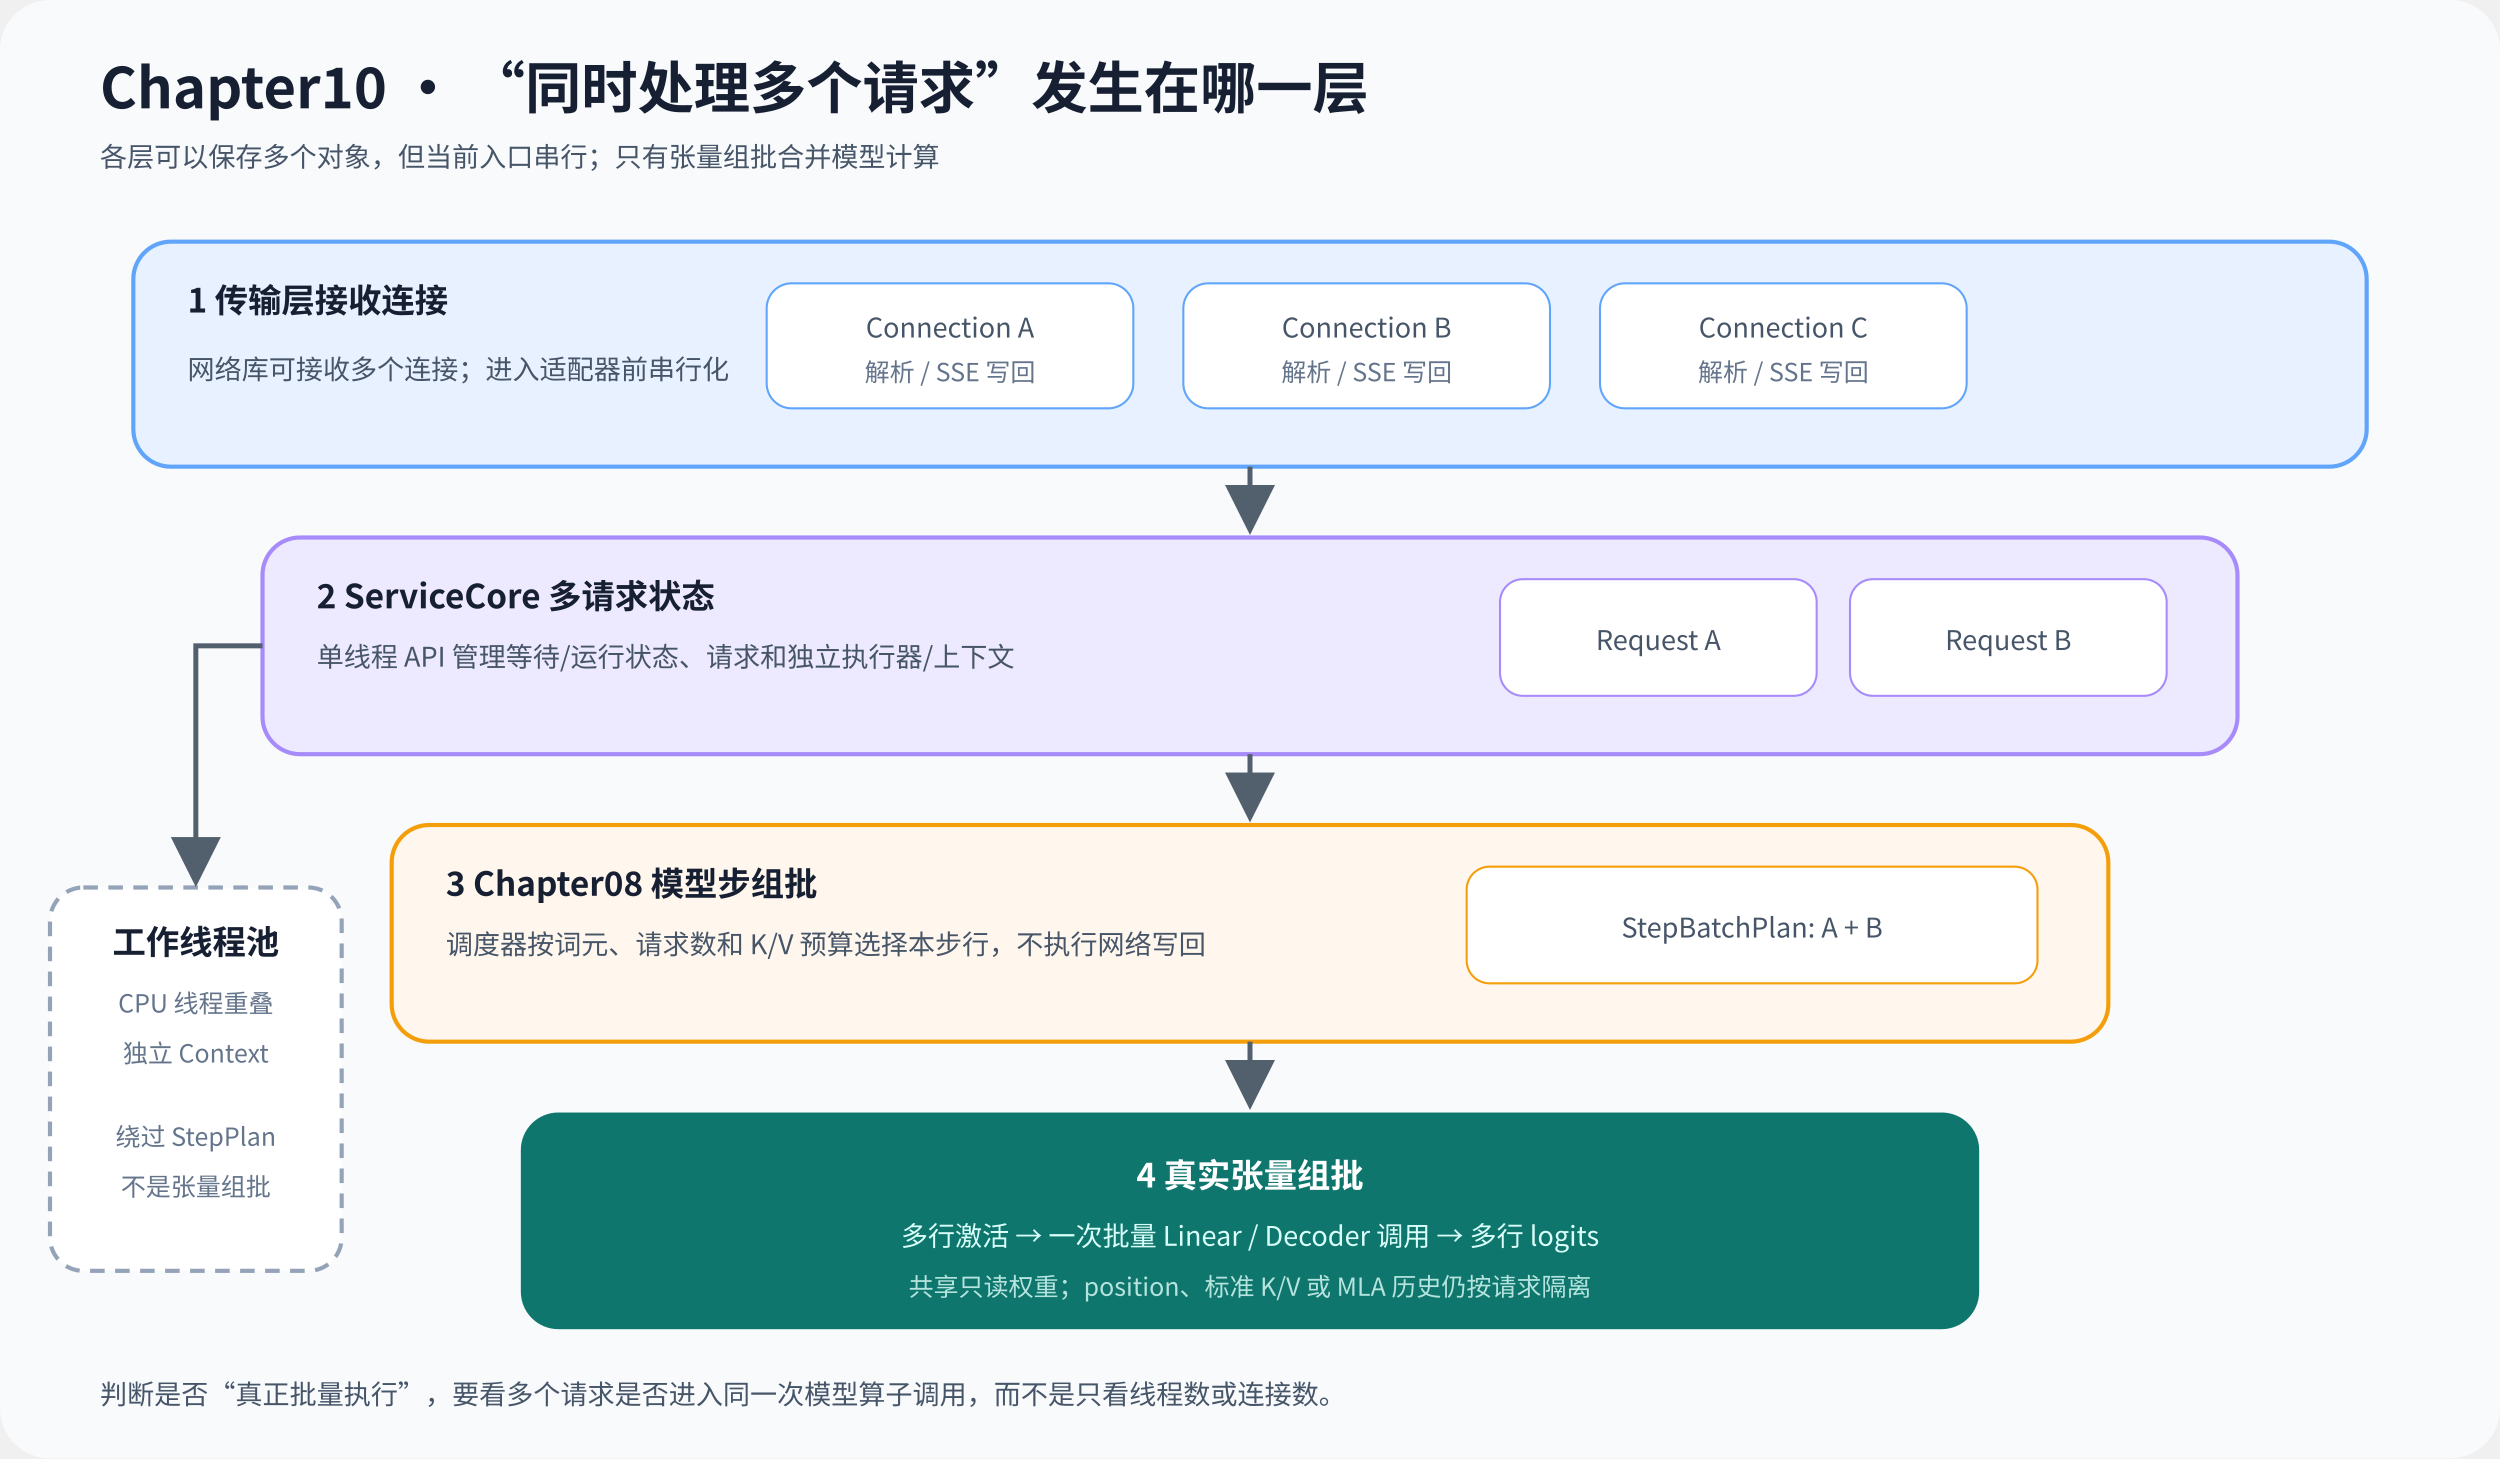
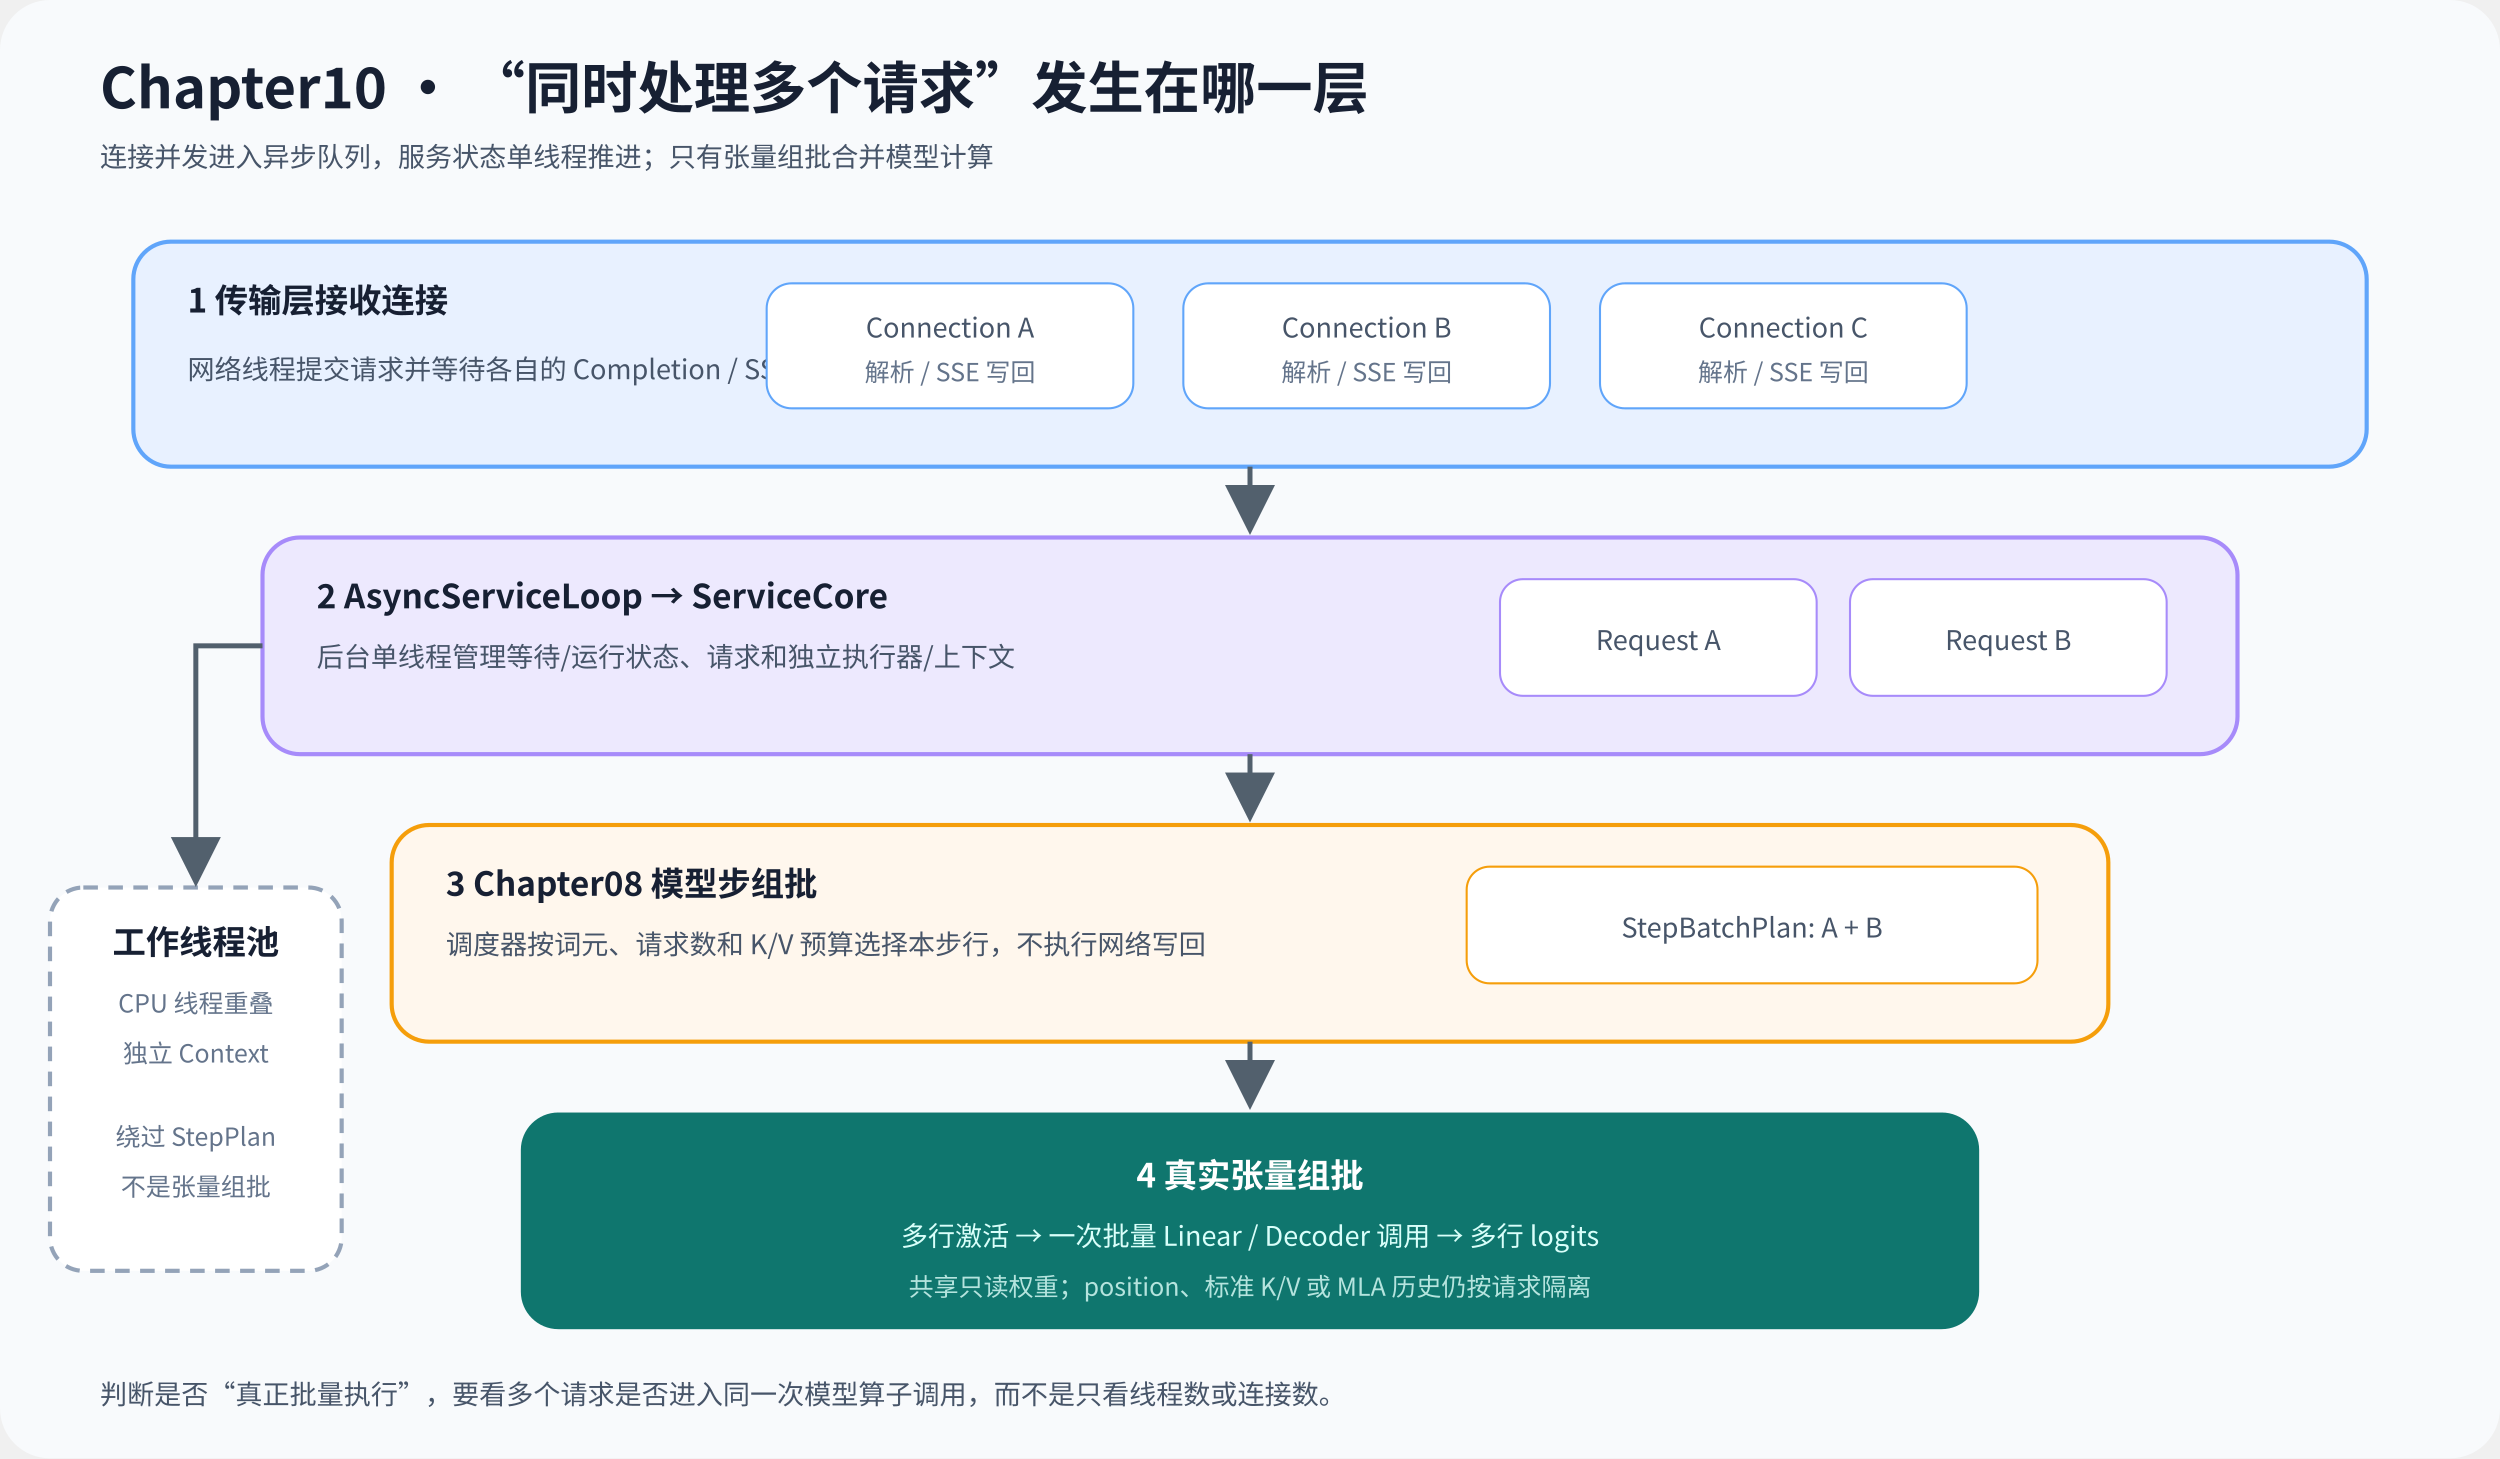
<svg xmlns="http://www.w3.org/2000/svg" viewBox="0 0 1200 700" role="img" aria-labelledby="title desc">
  <defs>
    <marker id="arrow" markerWidth="10" markerHeight="10" refX="8" refY="5" orient="auto">
      <path d="M0 0L10 5L0 10Z" fill="#52606d" />
    </marker>
    <style>
      text { font-family: "Noto Sans CJK SC", "Droid Sans Fallback", sans-serif; }
      .title { font-size: 27px; font-weight: 700; fill: #172033; }
      .label { font-size: 16px; font-weight: 700; fill: #172033; }
      .text { font-size: 13px; fill: #475569; }
      .small { font-size: 12px; fill: #64748b; }
      .line { fill: none; stroke: #52606d; stroke-width: 2.4; marker-end: url(#arrow); }
    </style>
  </defs>
  <rect width="1200" height="700" rx="24" fill="#f8fafc" />
  <text x="48" y="52" class="title">Chapter10 · “同时处理多个请求”发生在哪一层</text>
-   <text x="48" y="80" class="text">各层可以保存多个对象，但当前入口串行；只有张量组批合并模型计算</text>
+   <text x="48" y="80" class="text">连接并发进入异步队列，服务状态单线程推进；只有张量组批合并模型计算</text>
  <rect x="64" y="116" width="1072" height="108" rx="18" fill="#e8f1ff" stroke="#60a5fa" stroke-width="2" />
  <text x="90" y="150" class="label">1 传输层接收连接</text>
-   <text x="90" y="182" class="text">网络库可接收多个连接；进入适配器前串行化</text>
+   <text x="90" y="182" class="text">网络线程提交请求并等待各自的 Completion / SSE 事件</text>
  <rect x="368" y="136" width="176" height="60" rx="12" fill="#fff" stroke="#60a5fa" />
  <text x="456" y="162" text-anchor="middle" class="text">Connection A</text>
  <text x="456" y="183" text-anchor="middle" class="small">解析 / SSE 写回</text>
  <rect x="568" y="136" width="176" height="60" rx="12" fill="#fff" stroke="#60a5fa" />
  <text x="656" y="162" text-anchor="middle" class="text">Connection B</text>
  <text x="656" y="183" text-anchor="middle" class="small">解析 / SSE 写回</text>
  <rect x="768" y="136" width="176" height="60" rx="12" fill="#fff" stroke="#60a5fa" />
  <text x="856" y="162" text-anchor="middle" class="text">Connection C</text>
  <text x="856" y="183" text-anchor="middle" class="small">解析 / SSE 写回</text>
  <path d="M600 224V252" class="line" />
  <rect x="126" y="258" width="948" height="104" rx="18" fill="#ede9fe" stroke="#a78bfa" stroke-width="2" />
-   <text x="152" y="292" class="label">2 ServiceCore 多请求状态</text>
-   <text x="152" y="320" class="text">单线程 API 管理等待/运行状态、请求和独立执行器/上下文</text>
+   <text x="152" y="292" class="label">2 AsyncServiceLoop → ServiceCore</text>
+   <text x="152" y="320" class="text">后台单线程管理等待/运行状态、请求和独立执行器/上下文</text>
  <rect x="720" y="278" width="152" height="56" rx="11" fill="#fff" stroke="#a78bfa" />
  <text x="796" y="312" text-anchor="middle" class="text">Request A</text>
  <rect x="888" y="278" width="152" height="56" rx="11" fill="#fff" stroke="#a78bfa" />
  <text x="964" y="312" text-anchor="middle" class="text">Request B</text>
  <path d="M600 362V390" class="line" />
  <rect x="188" y="396" width="824" height="104" rx="18" fill="#fff7ed" stroke="#f59e0b" stroke-width="2" />
  <text x="214" y="430" class="label">3 Chapter08 模型步组批</text>
  <text x="214" y="458" class="text">调度器按词元、请求数和 K/V 预算选择本步行，不执行网络写回</text>
  <rect x="704" y="416" width="274" height="56" rx="11" fill="#fff" stroke="#f59e0b" />
  <text x="841" y="450" text-anchor="middle" class="text">StepBatchPlan: A + B</text>
  <path d="M600 500V528" class="line" />
  <rect x="250" y="534" width="700" height="104" rx="18" fill="#0f766e" />
  <text x="600" y="570" text-anchor="middle" font-size="16" font-weight="700" fill="#fff">4 真实张量组批</text>
  <text x="600" y="598" text-anchor="middle" font-size="13" fill="#d9fffa">多行激活 → 一次批量 Linear / Decoder 调用 → 多行 logits</text>
  <text x="600" y="622" text-anchor="middle" font-size="12" fill="#b5e4de">共享只读权重；position、标准 K/V 或 MLA 历史仍按请求隔离</text>
  <rect x="24" y="426" width="140" height="184" rx="16" fill="#fff" stroke="#94a3b8" stroke-width="2" stroke-dasharray="7 5" />
  <text x="94" y="458" text-anchor="middle" class="label">工作线程池</text>
  <text x="94" y="486" text-anchor="middle" class="small">CPU 线程重叠</text>
  <text x="94" y="510" text-anchor="middle" class="small">独立 Context</text>
  <text x="94" y="550" text-anchor="middle" class="small">绕过 StepPlan</text>
  <text x="94" y="574" text-anchor="middle" class="small">不是张量组批</text>
  <path d="M126 310H94V421" class="line" />
  <text x="48" y="674" class="text">判断是否“真正批量执行”，要看多个请求是否进入同一次模型算子调用，而不是只看线程数或连接数。</text>
</svg>
